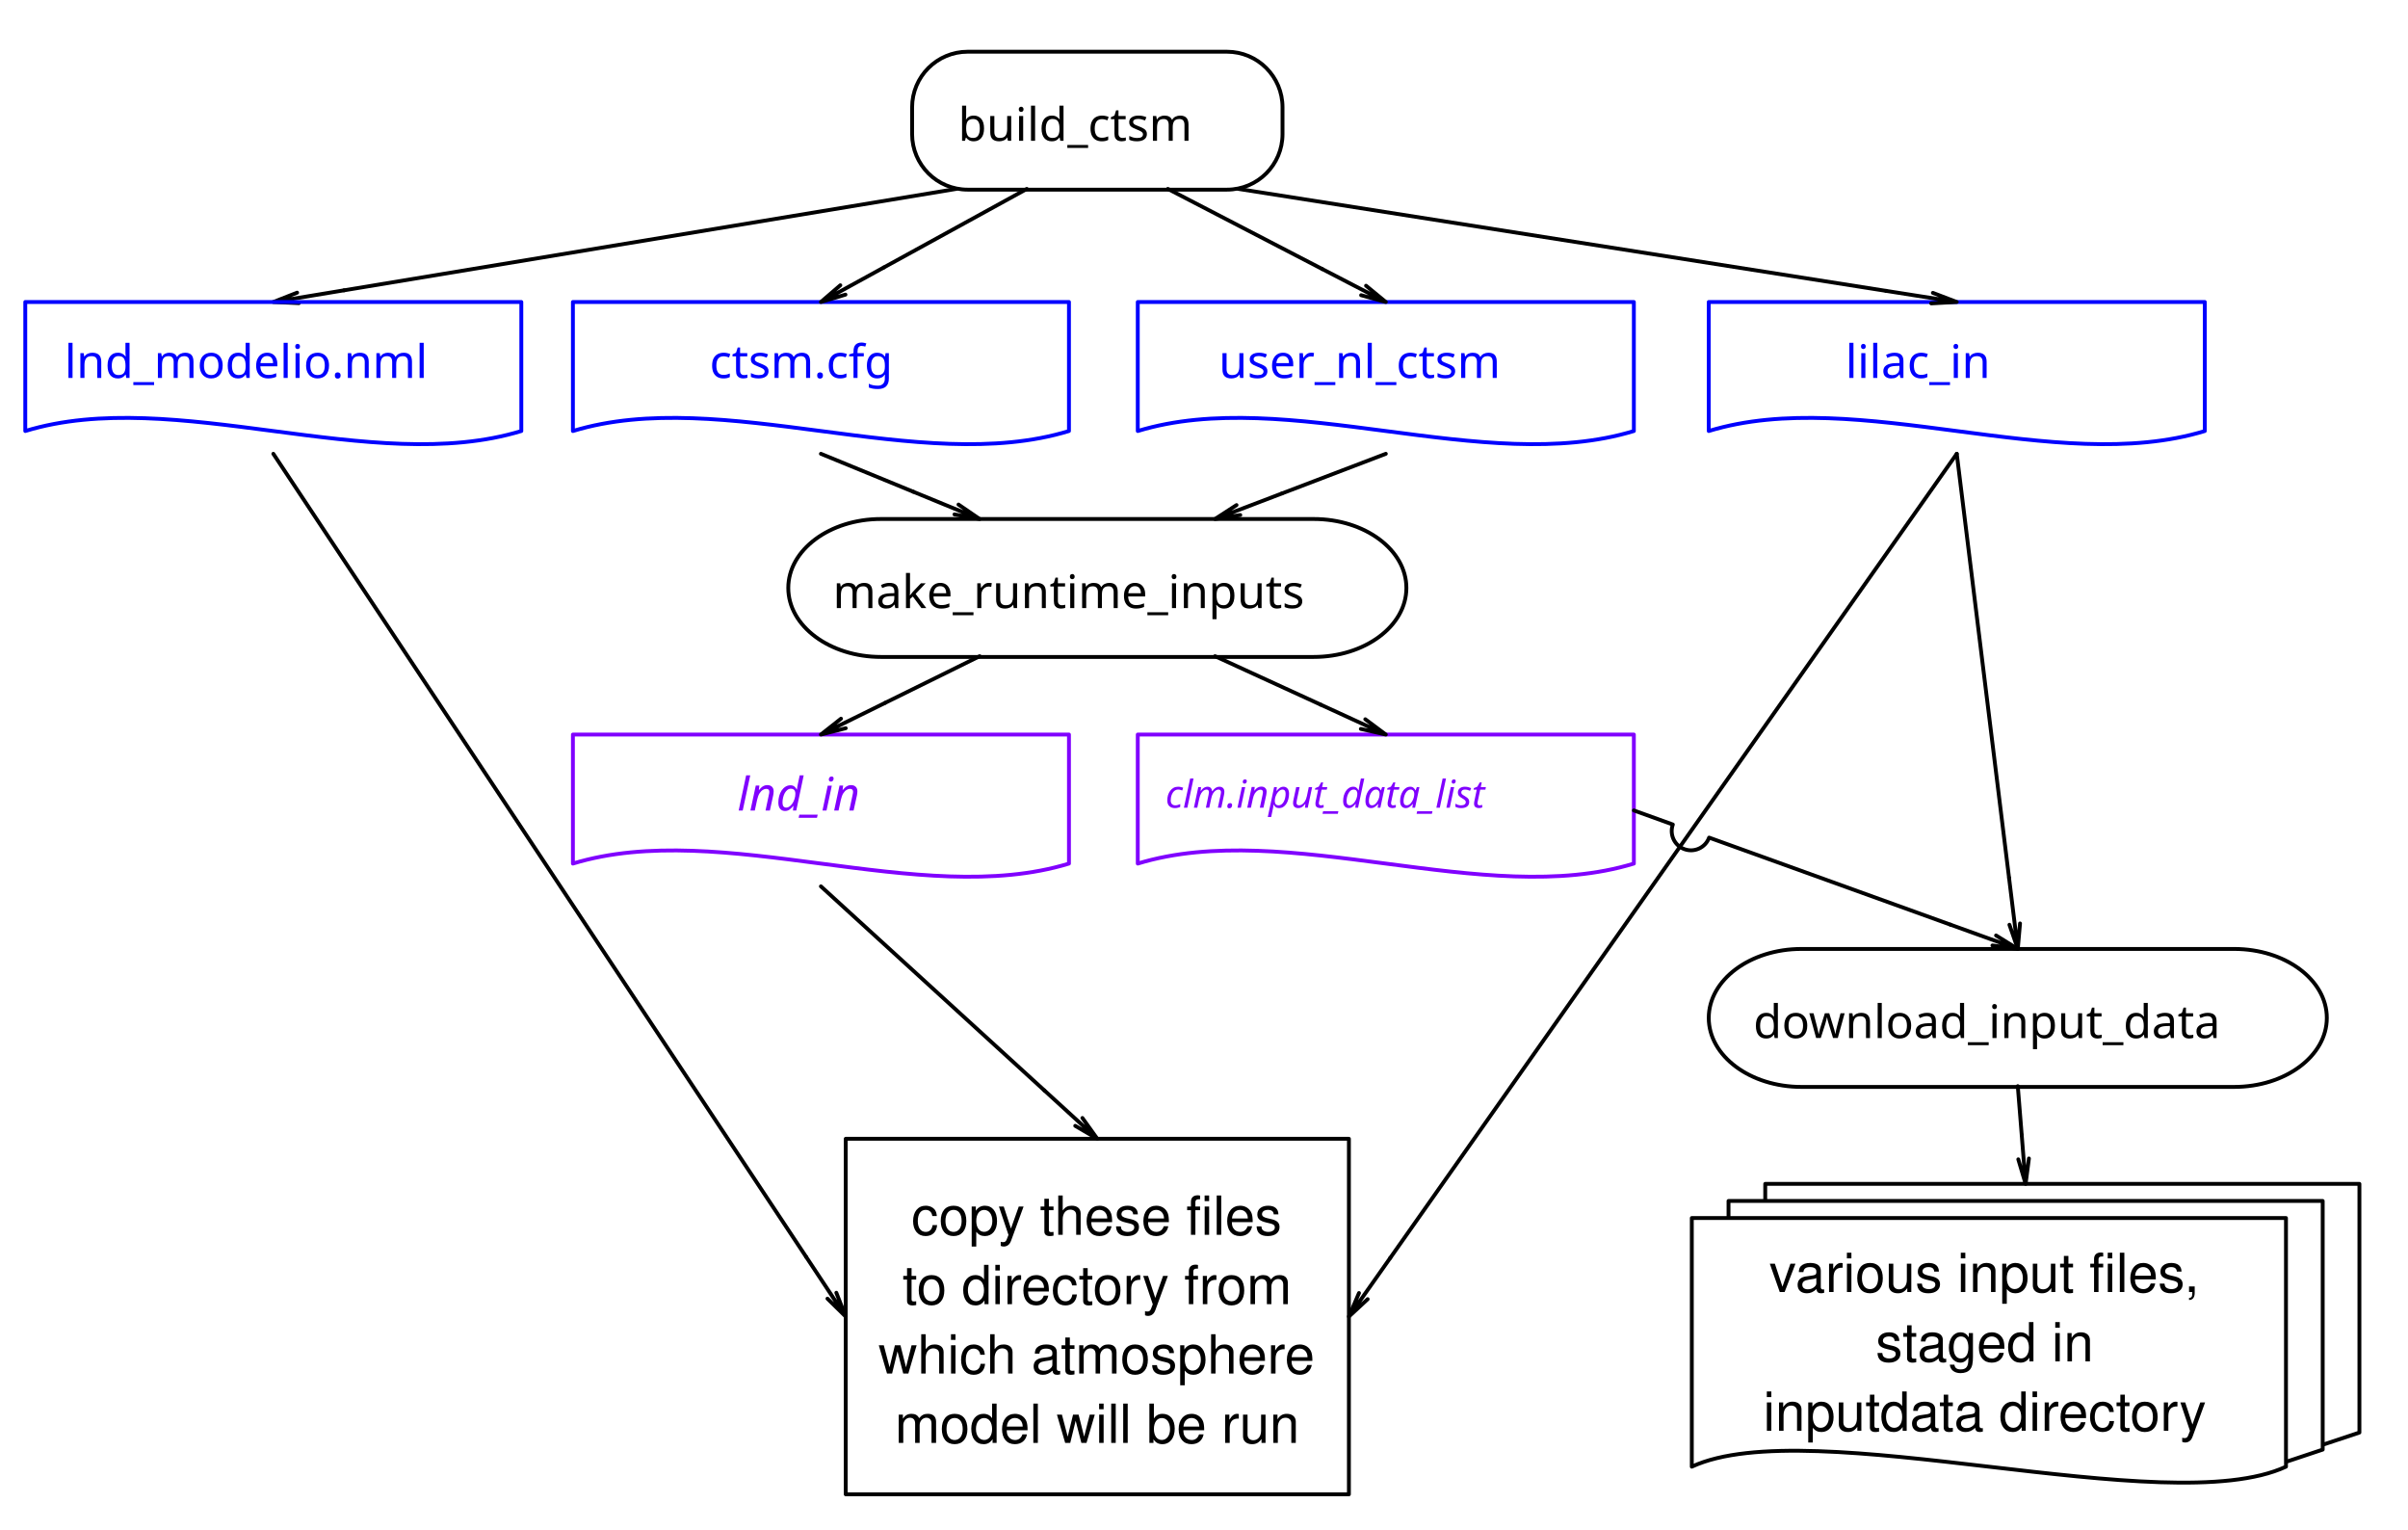
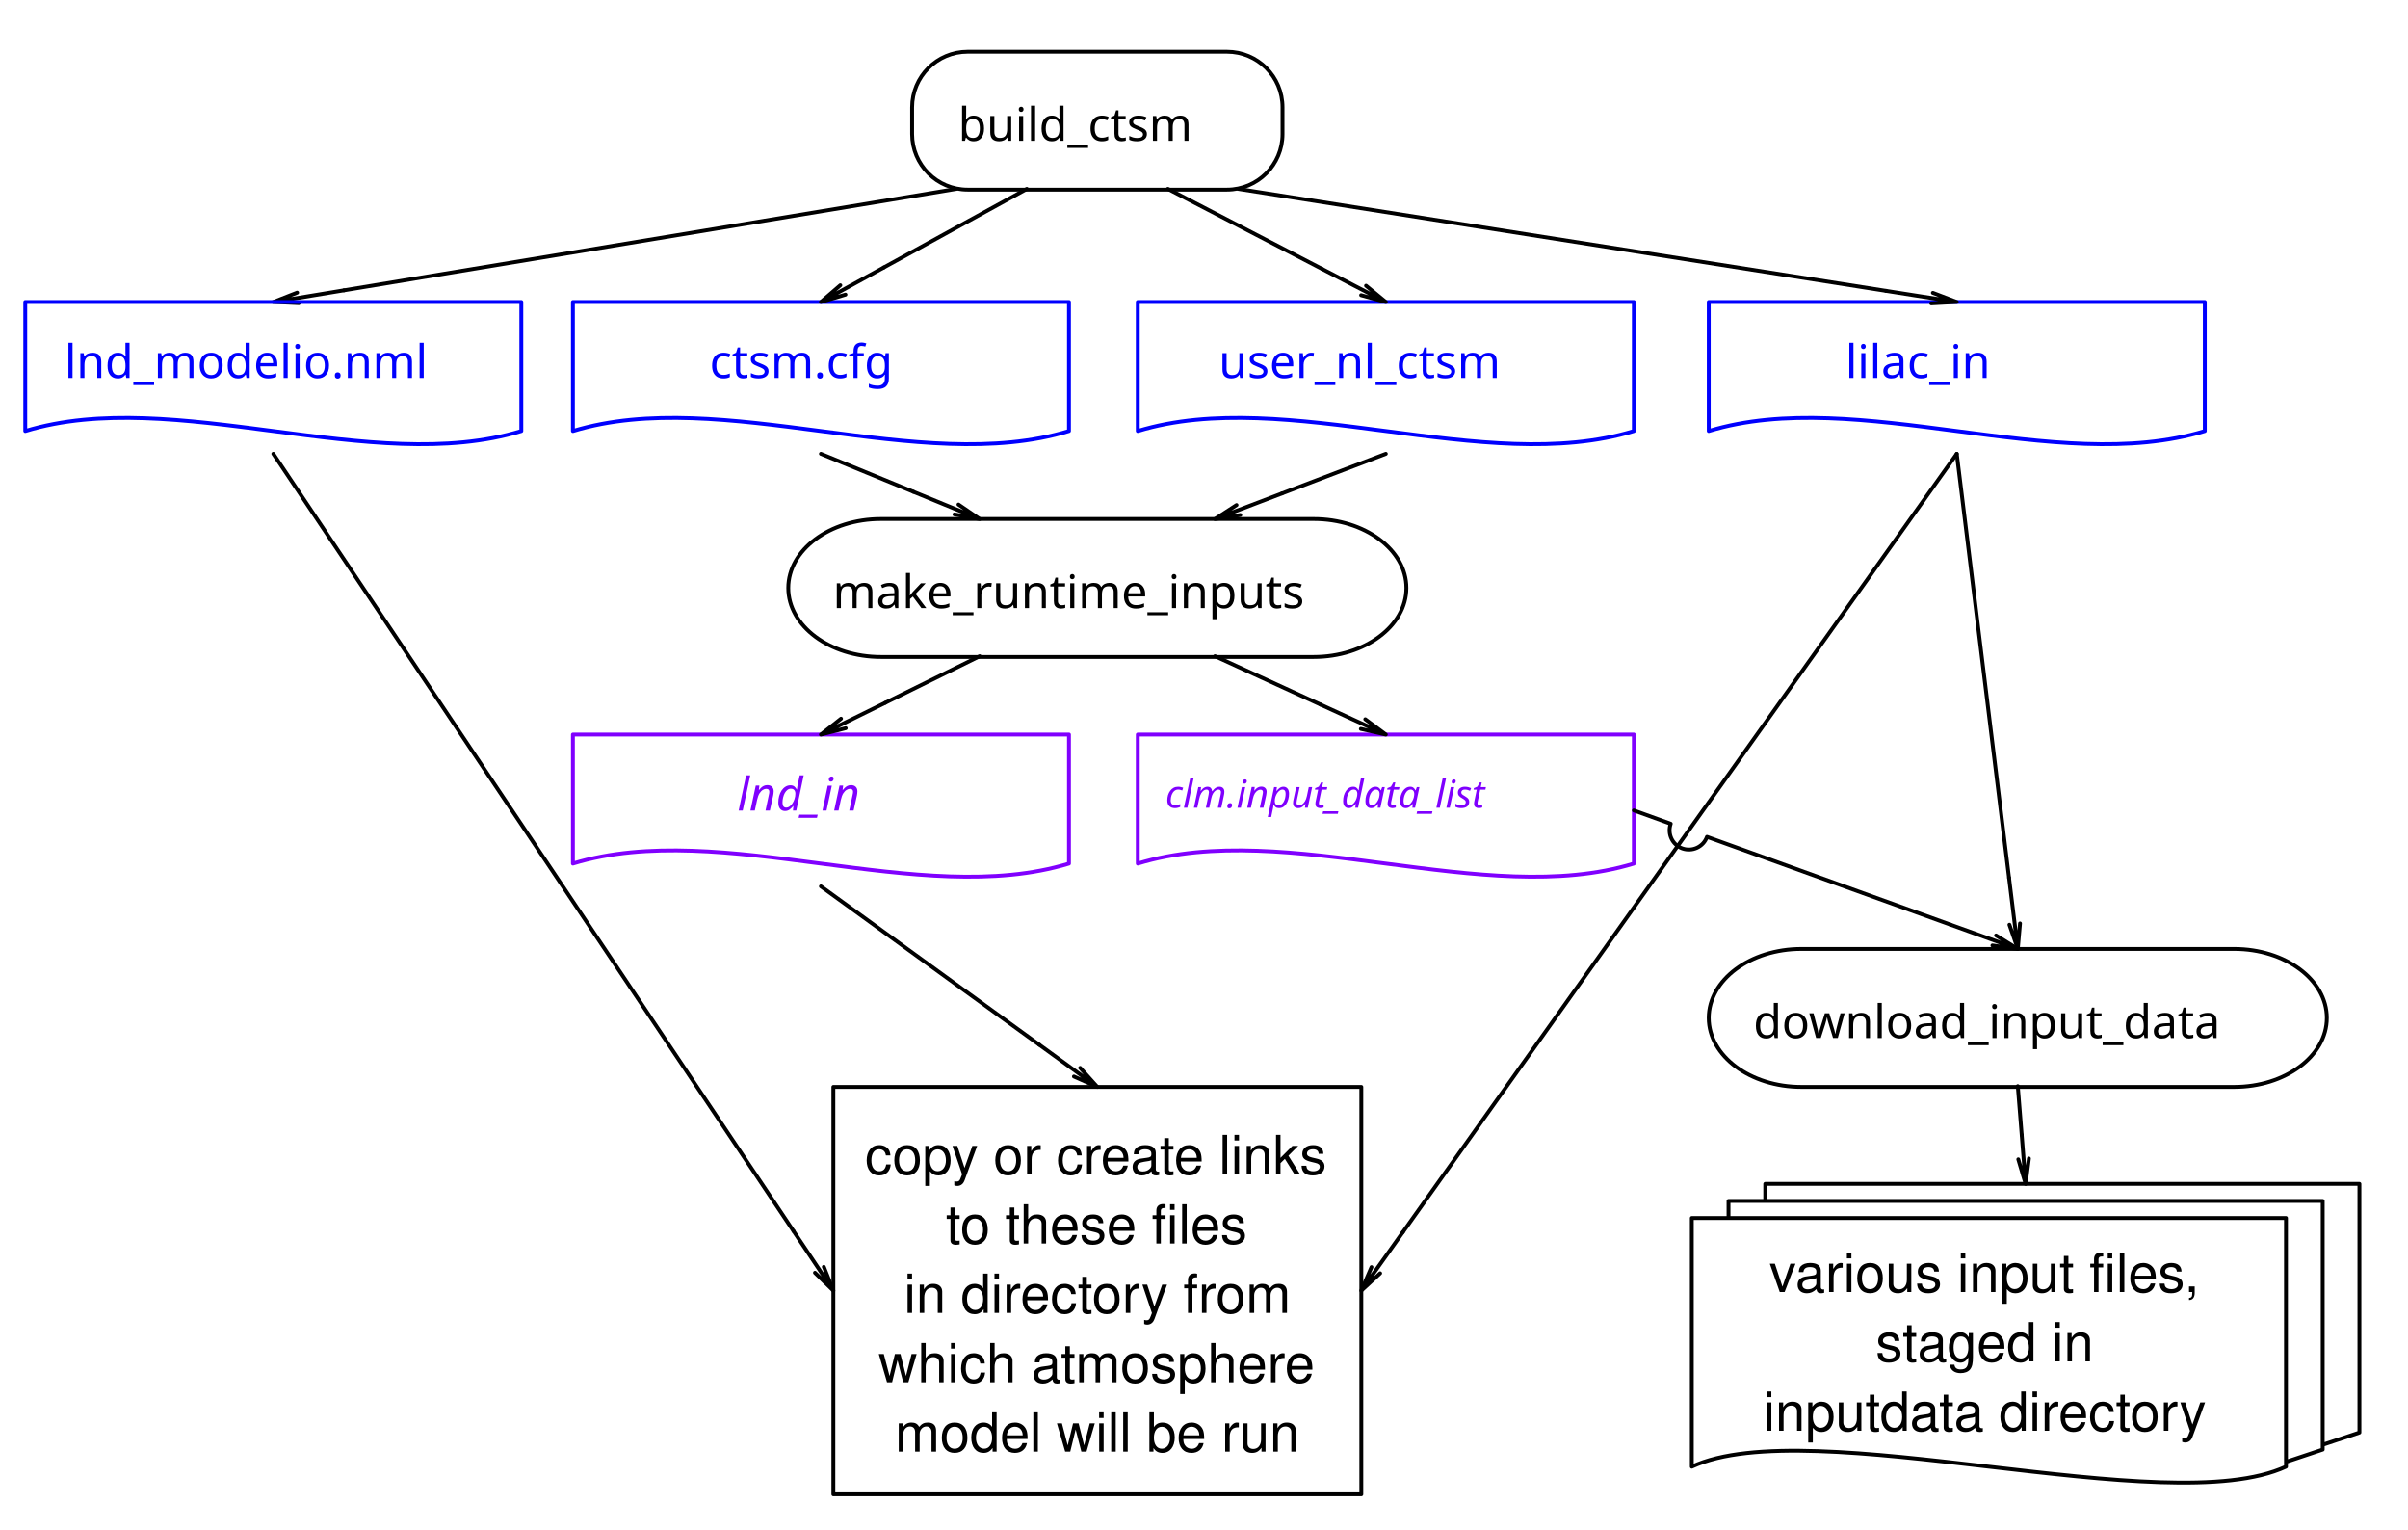
<svg xmlns="http://www.w3.org/2000/svg" width="625" height="397">
  <path d="M 507.88 117.75 L 521.45 227.77" stroke-width="1.00" stroke="black" stroke-linecap="round" stroke-linejoin="round" fill="none" />
  <path d="M 521.45 227.77 L 523.72 246.23 M 521.55 239.95 L 523.72 246.23 L 524.30 239.61" stroke-width="1.00" stroke="black" stroke-linecap="round" stroke-linejoin="round" fill="none" />
  <path d="M 251.16 49.21 C 243.20 49.21 236.74 42.76 236.74 34.79 L 236.74 27.84 C 236.74 19.88 243.20 13.42 251.16 13.42 L 318.46 13.42 C 326.43 13.42 332.88 19.88 332.88 27.84 L 332.88 34.79 C 332.88 42.76 326.43 49.21 318.46 49.21 Z M 251.16 49.21" stroke-width="1.00" stroke="black" stroke-linecap="round" stroke-linejoin="round" fill="none" />
  <text x="248.69" y="36.54" font-family="Hack" font-size="12.00px" fill="black" opacity="1.00">build_ctsm</text>
  <path d="M 248.20 49.02 L 89.29 75.33" stroke-width="1.00" stroke="black" stroke-linecap="round" stroke-linejoin="round" fill="none" />
  <path d="M 89.29 75.33 L 70.94 78.36 M 77.12 75.94 L 70.94 78.36 L 77.57 78.66" stroke-width="1.00" stroke="black" stroke-linecap="round" stroke-linejoin="round" fill="none" />
  <path d="M 6.56 78.36 L 135.31 78.36 L 135.31 111.84 C 96.69 123.66 45.18 100.03 6.56 111.84 Z M 6.56 78.36" stroke-width="1.00" stroke="#0000fe" stroke-linecap="round" stroke-linejoin="round" fill="none" />
  <text x="16.75" y="98.07" font-family="Hack" font-size="12.00px" fill="#0000fe" opacity="1.00">lnd_modelio.nml</text>
  <path d="M 148.70 78.36 L 277.45 78.36 L 277.45 111.84 C 238.83 123.66 187.32 100.03 148.70 111.84 Z M 148.70 78.36" stroke-width="1.00" stroke="#0000fe" stroke-linecap="round" stroke-linejoin="round" fill="none" />
  <text x="184.18" y="98.07" font-family="Hack" font-size="12.00px" fill="#0000fe" opacity="1.00">ctsm.cfg</text>
  <path d="M 266.51 49.02 L 229.38 69.41" stroke-width="1.00" stroke="black" stroke-linecap="round" stroke-linejoin="round" fill="none" />
  <path d="M 229.38 69.41 L 213.07 78.36 M 218.11 74.02 L 213.07 78.36 L 219.44 76.45" stroke-width="1.00" stroke="black" stroke-linecap="round" stroke-linejoin="round" fill="none" />
  <path d="M 295.31 78.36 L 424.07 78.36 L 424.07 111.84 C 385.44 123.66 333.94 100.03 295.31 111.84 Z M 295.31 78.36" stroke-width="1.00" stroke="#0000fe" stroke-linecap="round" stroke-linejoin="round" fill="none" />
  <text x="316.34" y="98.07" font-family="Hack" font-size="12.00px" fill="#0000fe" opacity="1.00">user_nl_ctsm</text>
  <path d="M 443.51 78.36 L 572.26 78.36 L 572.26 111.84 C 533.64 123.66 482.13 100.03 443.51 111.84 Z M 443.51 78.36" stroke-width="1.00" stroke="#0000fe" stroke-linecap="round" stroke-linejoin="round" fill="none" />
  <text x="478.99" y="98.07" font-family="Hack" font-size="12.00px" fill="#0000fe" opacity="1.00">lilac_in</text>
  <path d="M 303.12 49.02 L 343.18 69.80" stroke-width="1.00" stroke="black" stroke-linecap="round" stroke-linejoin="round" fill="none" />
  <path d="M 343.18 69.80 L 359.69 78.36 M 353.28 76.60 L 359.69 78.36 L 354.56 74.14" stroke-width="1.00" stroke="black" stroke-linecap="round" stroke-linejoin="round" fill="none" />
  <path d="M 321.42 49.02 L 489.51 75.47" stroke-width="1.00" stroke="black" stroke-linecap="round" stroke-linejoin="round" fill="none" />
  <path d="M 489.51 75.47 L 507.88 78.36 M 501.25 78.72 L 507.88 78.36 L 501.68 75.99" stroke-width="1.00" stroke="black" stroke-linecap="round" stroke-linejoin="round" fill="none" />
  <path d="M 228.66 170.46 C 215.37 170.46 204.60 162.45 204.60 152.56 L 204.60 152.56 C 204.60 142.68 215.37 134.67 228.66 134.67 L 340.96 134.67 C 354.25 134.67 365.03 142.68 365.03 152.56 L 365.03 152.56 C 365.03 162.45 354.25 170.46 340.96 170.46 Z M 228.66 170.46" stroke-width="1.00" stroke="black" stroke-linecap="round" stroke-linejoin="round" fill="none" />
  <text x="216.18" y="157.79" font-family="Hack" font-size="12.00px" fill="black" opacity="1.00">make_runtime_inputs</text>
  <path d="M 213.07 117.75 L 237.06 127.60" stroke-width="1.00" stroke="black" stroke-linecap="round" stroke-linejoin="round" fill="none" />
  <path d="M 237.06 127.60 L 254.27 134.67 M 247.73 133.48 L 254.27 134.67 L 248.78 130.92" stroke-width="1.00" stroke="black" stroke-linecap="round" stroke-linejoin="round" fill="none" />
  <path d="M 359.69 117.75 L 332.73 128.04" stroke-width="1.00" stroke="black" stroke-linecap="round" stroke-linejoin="round" fill="none" />
  <path d="M 332.73 128.04 L 315.36 134.67 M 320.94 131.06 L 315.36 134.67 L 321.92 133.64" stroke-width="1.00" stroke="black" stroke-linecap="round" stroke-linejoin="round" fill="none" />
  <path d="M 148.70 190.60 L 277.45 190.60 L 277.45 224.08 C 238.83 235.90 187.32 212.26 148.70 224.08 Z M 148.70 190.60" stroke-width="1.00" stroke="#8000fe" stroke-linecap="round" stroke-linejoin="round" fill="none" />
-   <text x="191.40" y="210.31" font-family="Hack" font-size="12.00px" fill="#8000fe" opacity="1.00" font-style="italic">lnd_in</text>
+   <text x="191.40" y="210.31" font-family="Hack" font-size="12.00px" fill="#7f00fe" opacity="1.00" font-style="italic">lnd_in</text>
  <path d="M 295.31 190.60 L 424.07 190.60 L 424.07 224.08 C 385.44 235.90 333.94 212.26 295.31 224.08 Z M 295.31 190.60" stroke-width="1.00" stroke="#8000fe" stroke-linecap="round" stroke-linejoin="round" fill="none" />
-   <text x="302.49" y="209.59" font-family="Hack" font-size="10.00px" fill="#8000fe" opacity="1.00" font-style="italic">clm.input_data_list</text>
+   <text x="302.49" y="209.59" font-family="Hack" font-size="10.00px" fill="#7f00fe" opacity="1.00" font-style="italic">clm.input_data_list</text>
  <path d="M 254.27 170.27 L 229.75 182.37" stroke-width="1.00" stroke="black" stroke-linecap="round" stroke-linejoin="round" fill="none" />
  <path d="M 229.75 182.37 L 213.07 190.60 M 218.29 186.48 L 213.07 190.60 L 219.51 188.96" stroke-width="1.00" stroke="black" stroke-linecap="round" stroke-linejoin="round" fill="none" />
  <path d="M 315.36 170.27 L 342.78 182.84" stroke-width="1.00" stroke="black" stroke-linecap="round" stroke-linejoin="round" fill="none" />
  <path d="M 342.78 182.84 L 359.69 190.60 M 353.21 189.14 L 359.69 190.60 L 354.36 186.63" stroke-width="1.00" stroke="black" stroke-linecap="round" stroke-linejoin="round" fill="none" />
  <path d="M 523.72 281.83 L 524.74 294.51" stroke-width="1.00" stroke="black" stroke-linecap="round" stroke-linejoin="round" fill="none" />
  <path d="M 524.74 294.51 L 525.75 307.19 M 523.85 300.82 L 525.75 307.19 L 526.61 300.60" stroke-width="1.00" stroke="black" stroke-linecap="round" stroke-linejoin="round" fill="none" />
-   <path d="M 219.51 295.49 L 350.11 295.49 L 350.11 387.74 L 219.51 387.74 Z M 219.51 295.49" stroke-width="1.00" stroke="black" stroke-linecap="round" stroke-linejoin="round" fill="none" />
-   <text x="236.56" y="320.40" font-family="Helvetica" font-size="14.00px" fill="black" opacity="1.00">copy these files</text>
-   <text x="234.24" y="338.40" font-family="Helvetica" font-size="14.00px" fill="black" opacity="1.00">to directory from</text>
-   <text x="228.01" y="356.40" font-family="Helvetica" font-size="14.00px" fill="black" opacity="1.00">which atmosphere</text>
-   <text x="232.29" y="374.40" font-family="Helvetica" font-size="14.00px" fill="black" opacity="1.00">model will be run</text>
-   <path d="M 70.94 117.75 L 209.23 326.12" stroke-width="1.00" stroke="black" stroke-linecap="round" stroke-linejoin="round" fill="none" />
-   <path d="M 209.23 326.12 L 219.51 341.62 M 214.77 336.97 L 219.51 341.62 L 217.07 335.44" stroke-width="1.00" stroke="black" stroke-linecap="round" stroke-linejoin="round" fill="none" />
-   <path d="M 213.07 229.99 L 271.08 282.95" stroke-width="1.00" stroke="black" stroke-linecap="round" stroke-linejoin="round" fill="none" />
-   <path d="M 271.08 282.95 L 284.81 295.49 M 279.08 292.13 L 284.81 295.49 L 280.94 290.09" stroke-width="1.00" stroke="black" stroke-linecap="round" stroke-linejoin="round" fill="none" />
-   <path d="M 507.88 117.75 L 360.83 326.42" stroke-width="1.00" stroke="black" stroke-linecap="round" stroke-linejoin="round" fill="none" />
-   <path d="M 360.83 326.42 L 350.11 341.62 M 352.73 335.51 L 350.11 341.62 L 354.98 337.10" stroke-width="1.00" stroke="black" stroke-linecap="round" stroke-linejoin="round" fill="none" />
+   <path d="M 216.30 282.03 L 353.33 282.03 L 353.33 387.74 L 216.30 387.74 Z M 216.30 282.03" stroke-width="1.00" stroke="black" stroke-linecap="round" stroke-linejoin="round" fill="none" />
+   <text x="224.51" y="304.67" font-family="Helvetica" font-size="14.00px" fill="black" opacity="1.00">copy or create links</text>
+   <text x="245.51" y="322.67" font-family="Helvetica" font-size="14.00px" fill="black" opacity="1.00">to these files</text>
+   <text x="234.63" y="340.67" font-family="Helvetica" font-size="14.00px" fill="black" opacity="1.00">in directory from</text>
+   <text x="228.01" y="358.67" font-family="Helvetica" font-size="14.00px" fill="black" opacity="1.00">which atmosphere</text>
+   <text x="232.29" y="376.67" font-family="Helvetica" font-size="14.00px" fill="black" opacity="1.00">model will be run</text>
+   <path d="M 70.94 117.75 L 205.95 319.43" stroke-width="1.00" stroke="black" stroke-linecap="round" stroke-linejoin="round" fill="none" />
+   <path d="M 205.95 319.43 L 216.30 334.89 M 211.53 330.25 L 216.30 334.89 L 213.83 328.72" stroke-width="1.00" stroke="black" stroke-linecap="round" stroke-linejoin="round" fill="none" />
+   <path d="M 213.07 229.99 L 269.76 271.10" stroke-width="1.00" stroke="black" stroke-linecap="round" stroke-linejoin="round" fill="none" />
+   <path d="M 269.76 271.10 L 284.81 282.03 M 278.74 279.33 L 284.81 282.03 L 280.36 277.09" stroke-width="1.00" stroke="black" stroke-linecap="round" stroke-linejoin="round" fill="none" />
+   <path d="M 507.88 117.75 L 364.11 319.73" stroke-width="1.00" stroke="black" stroke-linecap="round" stroke-linejoin="round" fill="none" />
+   <path d="M 364.11 319.73 L 353.33 334.89 M 355.97 328.79 L 353.33 334.89 L 358.22 330.39" stroke-width="1.00" stroke="black" stroke-linecap="round" stroke-linejoin="round" fill="none" />
  <path d="M 439.11 316.05 L 593.33 316.05 L 593.33 380.57 C 562.48 394.91 469.95 366.24 439.11 380.57 Z M 448.64 311.62 L 602.86 311.62 L 602.86 376.14 L 593.33 379.32 L 593.33 316.05 L 448.64 316.05 Z M 458.17 307.19 L 612.39 307.19 L 612.39 371.71 L 602.86 374.89 L 602.86 311.62 L 458.17 311.62 Z M 458.17 307.19" stroke-width="1.00" stroke="black" stroke-linecap="round" stroke-linejoin="round" fill="none" />
  <text x="459.22" y="335.25" font-family="Helvetica" font-size="14.00px" fill="black" opacity="1.00">various input files,</text>
  <text x="486.84" y="353.25" font-family="Helvetica" font-size="14.00px" fill="black" opacity="1.00">staged in</text>
  <text x="457.66" y="371.25" font-family="Helvetica" font-size="14.00px" fill="black" opacity="1.00">inputdata directory</text>
  <path d="M 467.57 282.03 C 454.28 282.03 443.51 274.01 443.51 264.13 L 443.51 264.13 C 443.51 254.24 454.28 246.23 467.57 246.23 L 579.87 246.23 C 593.16 246.23 603.93 254.24 603.93 264.13 L 603.93 264.13 C 603.93 274.01 593.16 282.03 579.87 282.03 Z M 467.57 282.03" stroke-width="1.00" stroke="black" stroke-linecap="round" stroke-linejoin="round" fill="none" />
  <text x="455.09" y="269.35" font-family="Hack" font-size="12.00px" fill="black" opacity="1.00">download_input_data</text>
-   <path d="M 424.07 210.29 L 434.19 213.94 L 434.19 213.94 C 433.26 216.54 434.60 219.41 437.20 220.34 L 437.20 220.34 C 439.80 221.28 442.66 219.93 443.60 217.34 L 506.22 239.92" stroke-width="1.00" stroke="black" stroke-linecap="round" stroke-linejoin="round" fill="none" />
+   <path d="M 424.07 210.29 L 433.64 213.75 L 433.64 213.75 C 432.71 216.34 434.05 219.21 436.65 220.15 L 436.65 220.15 C 439.25 221.08 442.12 219.74 443.05 217.14 L 506.22 239.92" stroke-width="1.00" stroke="black" stroke-linecap="round" stroke-linejoin="round" fill="none" />
  <path d="M 506.22 239.92 L 523.72 246.23 M 517.14 245.32 L 523.72 246.23 L 518.08 242.73" stroke-width="1.00" stroke="black" stroke-linecap="round" stroke-linejoin="round" fill="none" />
</svg>
